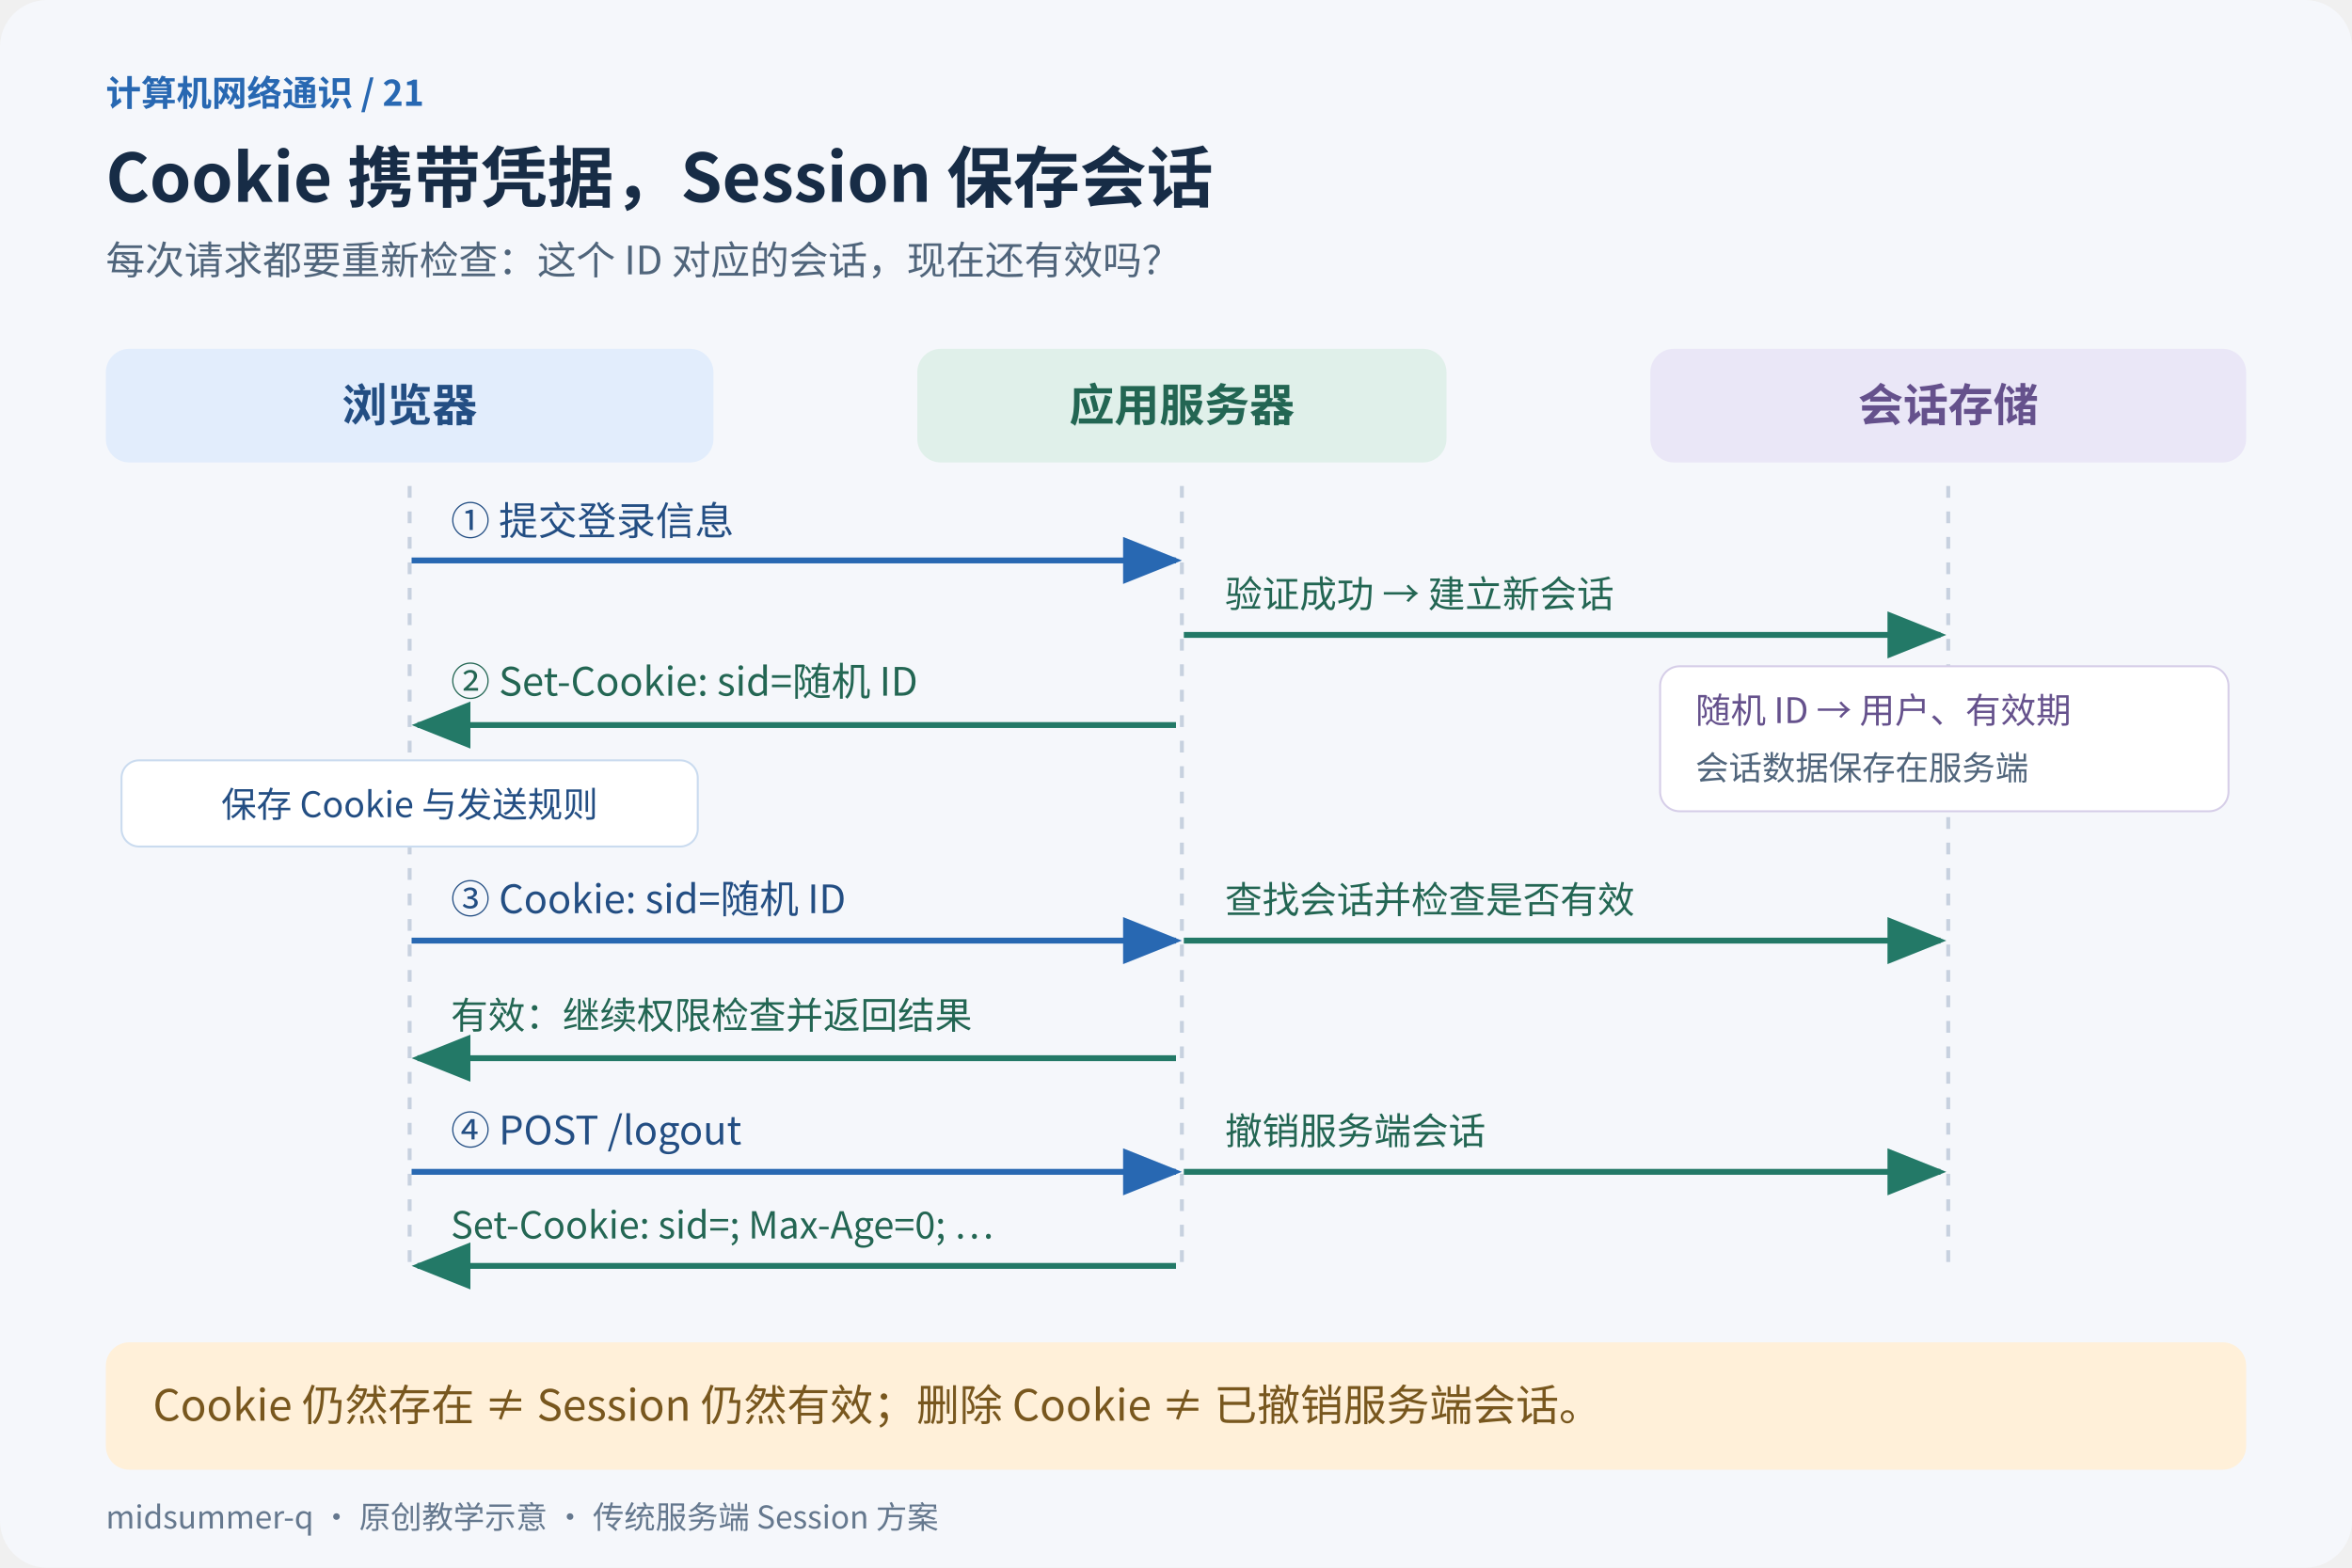
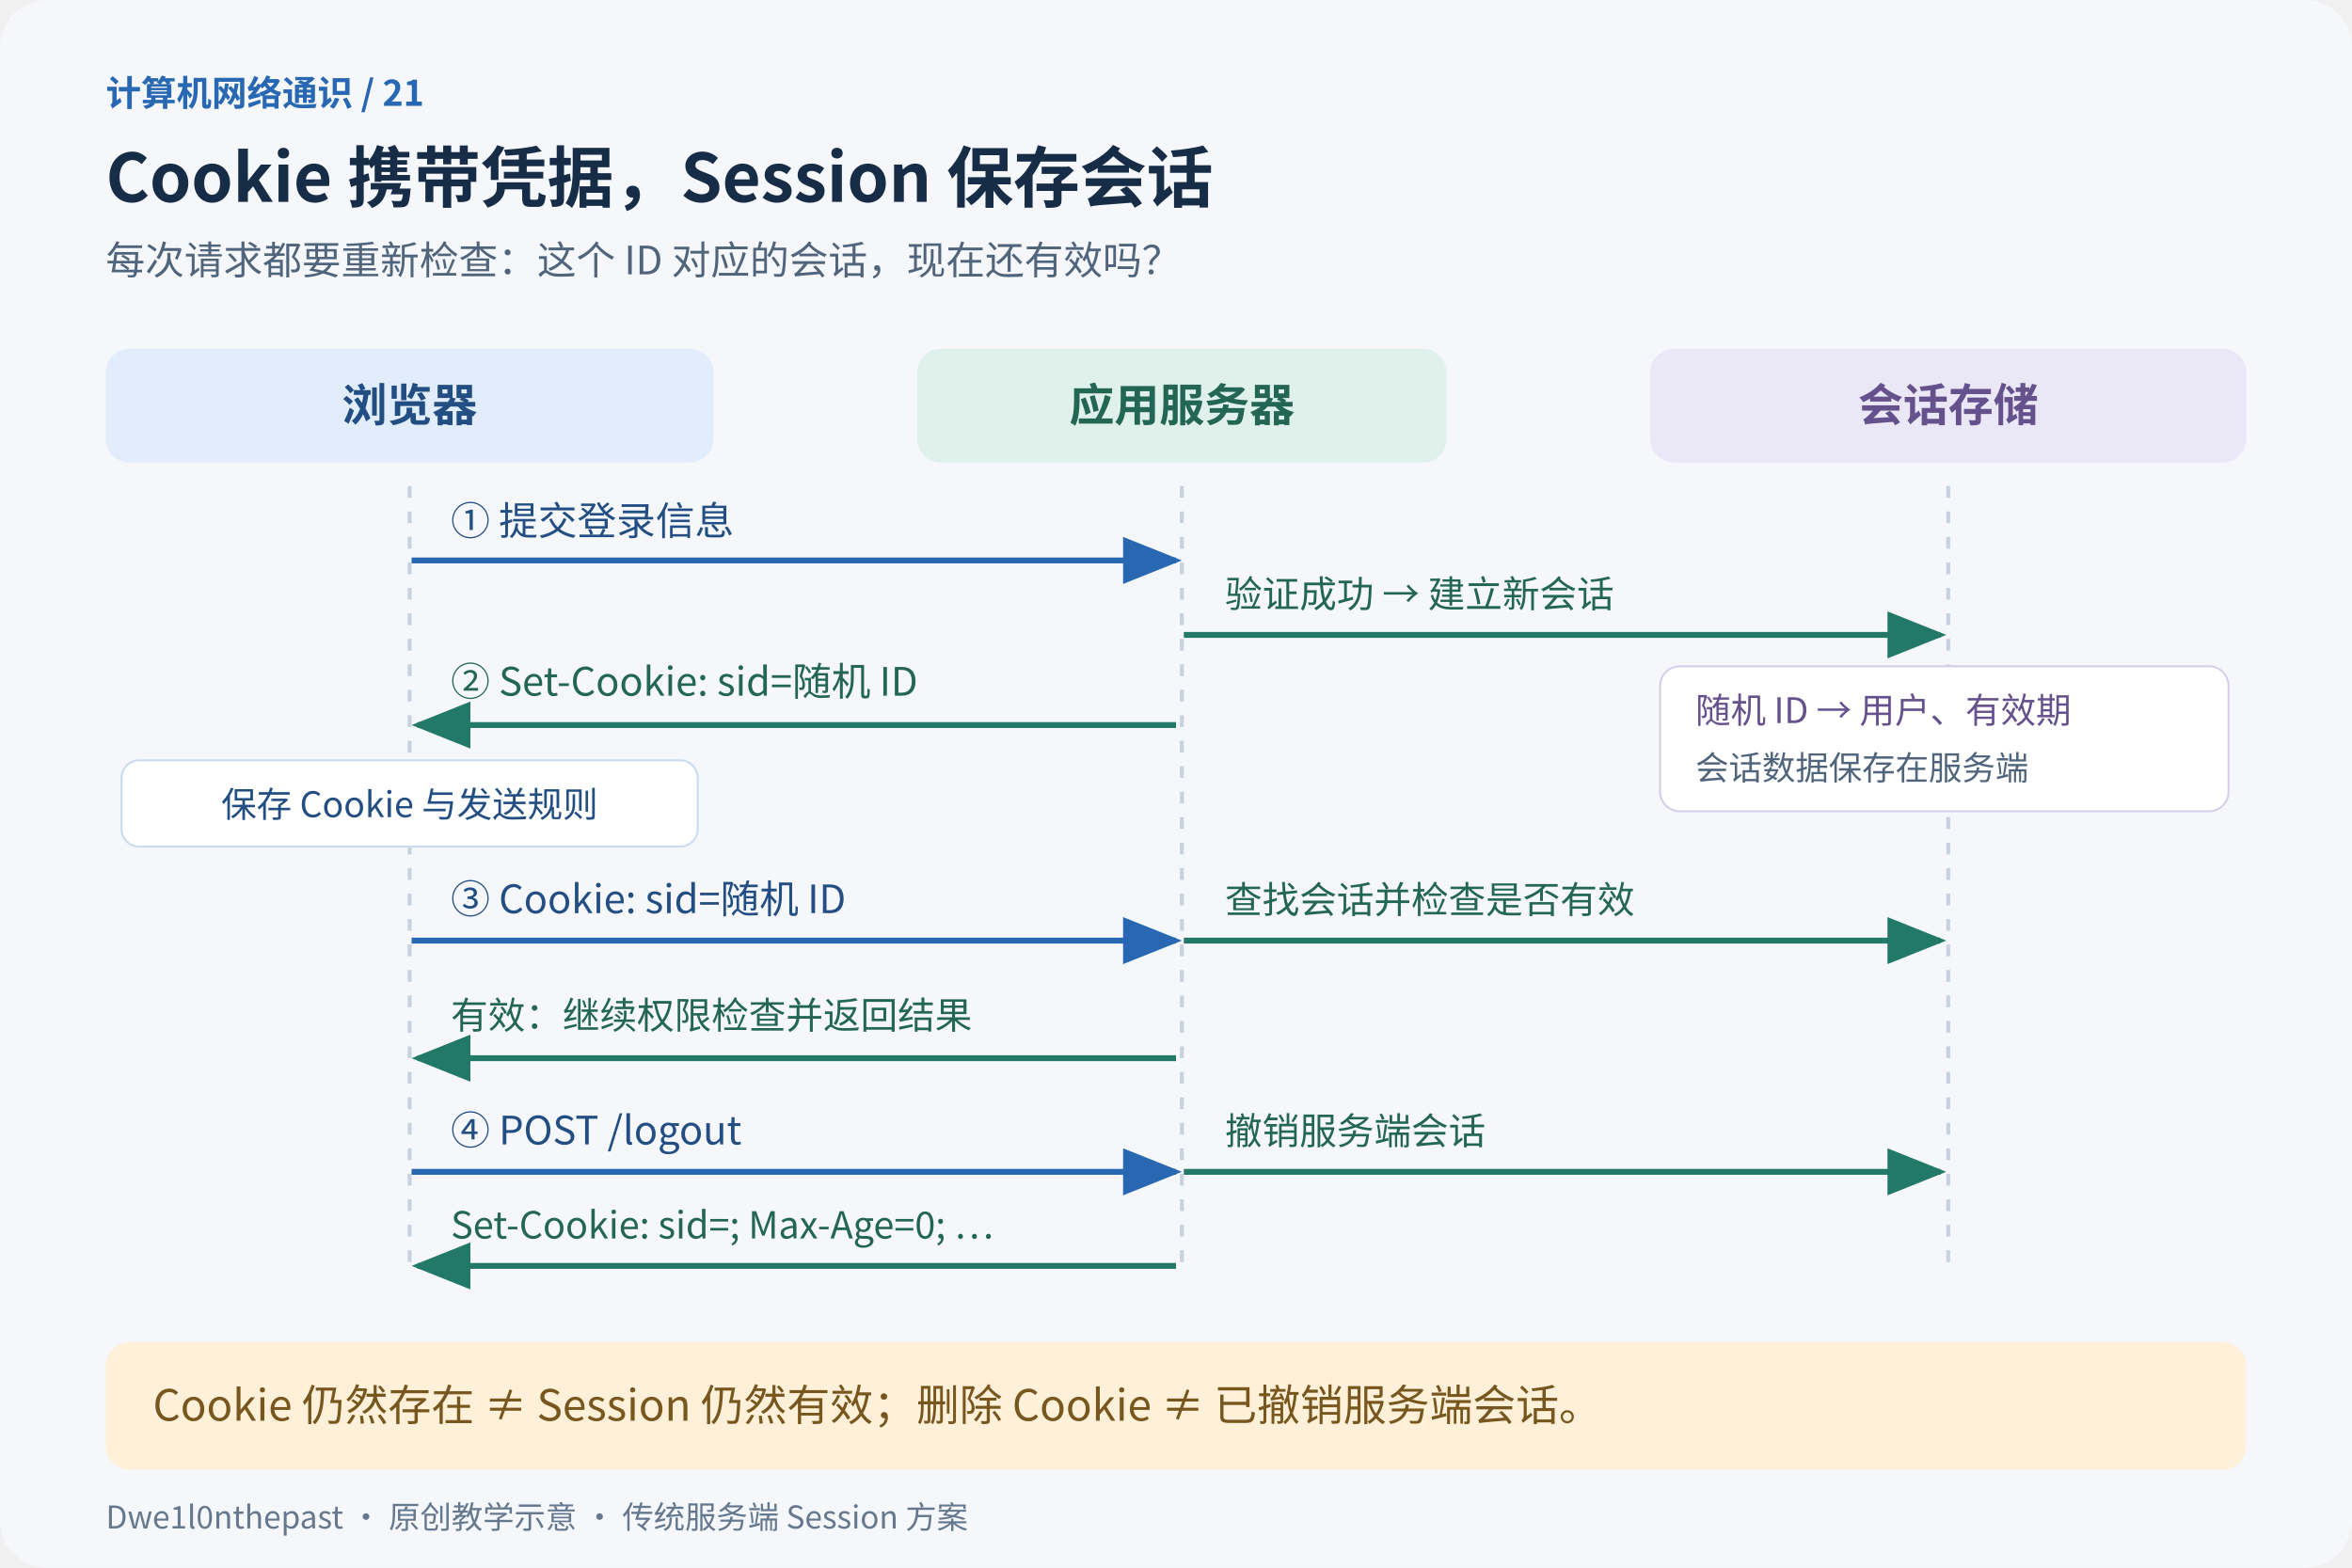
<svg xmlns="http://www.w3.org/2000/svg" width="1200" height="800" viewBox="0 0 1200 800" role="img" aria-labelledby="title desc">
  <defs>
    <marker id="blue" markerWidth="10" markerHeight="8" refX="9" refY="4" orient="auto">
      <path d="M0,0 L10,4 L0,8 Z" fill="#2868b2" />
    </marker>
    <marker id="green" markerWidth="10" markerHeight="8" refX="9" refY="4" orient="auto">
      <path d="M0,0 L10,4 L0,8 Z" fill="#237967" />
    </marker>
  </defs>
  <rect width="1200" height="800" rx="24" fill="#f5f7fb" />
  <g font-family="Microsoft YaHei, Noto Sans CJK SC, sans-serif">
    <text x="54" y="54" font-size="18" font-weight="700" fill="#2868b2">
      计算机网络通识 / 21
    </text>
    <text x="54" y="103" font-size="34" font-weight="700" fill="#172c46">
      Cookie 携带凭据，Session 保存会话
    </text>
    <text x="54" y="140" font-size="20" fill="#50657b">
      每次请求都要重新检查：这个 ID 对应的会话，现在还有效吗？
    </text>
    <rect x="54" y="178" width="310" height="58" rx="12" fill="#e2edfc" />
    <rect x="468" y="178" width="270" height="58" rx="12" fill="#e0f0ea" />
    <rect x="842" y="178" width="304" height="58" rx="12" fill="#eae7f7" />
    <text x="209" y="215" font-size="23" text-anchor="middle" font-weight="700" fill="#234e83">
      浏览器
    </text>
    <text x="603" y="215" font-size="23" text-anchor="middle" font-weight="700" fill="#236653">
      应用服务器
    </text>
    <text x="994" y="215" font-size="23" text-anchor="middle" font-weight="700" fill="#65518c">
      会话存储
    </text>
    <path d="M209 248V650 M603 248V650 M994 248V650" stroke="#c7d1df" stroke-width="2" stroke-dasharray="6 7" />
    <text x="230" y="273" font-size="20" fill="#234e83">① 提交登录信息</text>
    <path d="M210 286H600" stroke="#2868b2" stroke-width="3" marker-end="url(#blue)" />
    <text x="625" y="310" font-size="19" fill="#236653">
      验证成功 → 建立新会话
    </text>
    <path d="M604 324H990" stroke="#237967" stroke-width="3" marker-end="url(#green)" />
    <rect x="847" y="340" width="290" height="74" rx="10" fill="#fff" stroke="#d6cee8" />
    <text x="865" y="369" font-size="18" fill="#65518c">
      随机 ID → 用户、有效期
    </text>
    <text x="865" y="398" font-size="17" fill="#50657b">
      会话数据保存在服务端
    </text>
    <text x="230" y="355" font-size="20" fill="#236653">
      ② Set-Cookie: sid=随机 ID
    </text>
    <path d="M600 370H213" stroke="#237967" stroke-width="3" marker-end="url(#green)" />
    <rect x="62" y="388" width="294" height="44" rx="9" fill="#fff" stroke="#cadbef" />
    <text x="209" y="417" text-anchor="middle" font-size="18" fill="#234e83">
      保存 Cookie 与发送规则
    </text>
    <text x="230" y="466" font-size="20" fill="#234e83">
      ③ Cookie: sid=随机 ID
    </text>
    <path d="M210 480H600" stroke="#2868b2" stroke-width="3" marker-end="url(#blue)" />
    <text x="625" y="466" font-size="19" fill="#236653">
      查找会话并检查是否有效
    </text>
    <path d="M604 480H990" stroke="#237967" stroke-width="3" marker-end="url(#green)" />
    <text x="230" y="525" font-size="19" fill="#236653">
      有效：继续权限检查并返回结果
    </text>
    <path d="M600 540H213" stroke="#237967" stroke-width="3" marker-end="url(#green)" />
    <text x="230" y="584" font-size="20" fill="#234e83">④ POST /logout</text>
    <path d="M210 598H600" stroke="#2868b2" stroke-width="3" marker-end="url(#blue)" />
    <text x="625" y="584" font-size="19" fill="#236653">撤销服务端会话</text>
    <path d="M604 598H990" stroke="#237967" stroke-width="3" marker-end="url(#green)" />
    <text x="230" y="632" font-size="19" fill="#236653">
      Set-Cookie: sid=; Max-Age=0; …
    </text>
    <path d="M600 646H213" stroke="#237967" stroke-width="3" marker-end="url(#green)" />
    <rect x="54" y="685" width="1092" height="65" rx="12" fill="#fff0d9" />
    <text x="78" y="725" font-size="22" fill="#78571e">
      Cookie 仍然存在 ≠ Session 仍然有效；删除 Cookie ≠ 已撤销服务端会话。
    </text>
    <text x="54" y="780" font-size="16" fill="#65788e">
-       midsummer-q · 原创教学示意 · 传统服务端 Session 方案
+       Dwe1l0nthepast · 原创教学示意 · 传统服务端 Session 方案
    </text>
  </g>
</svg>
